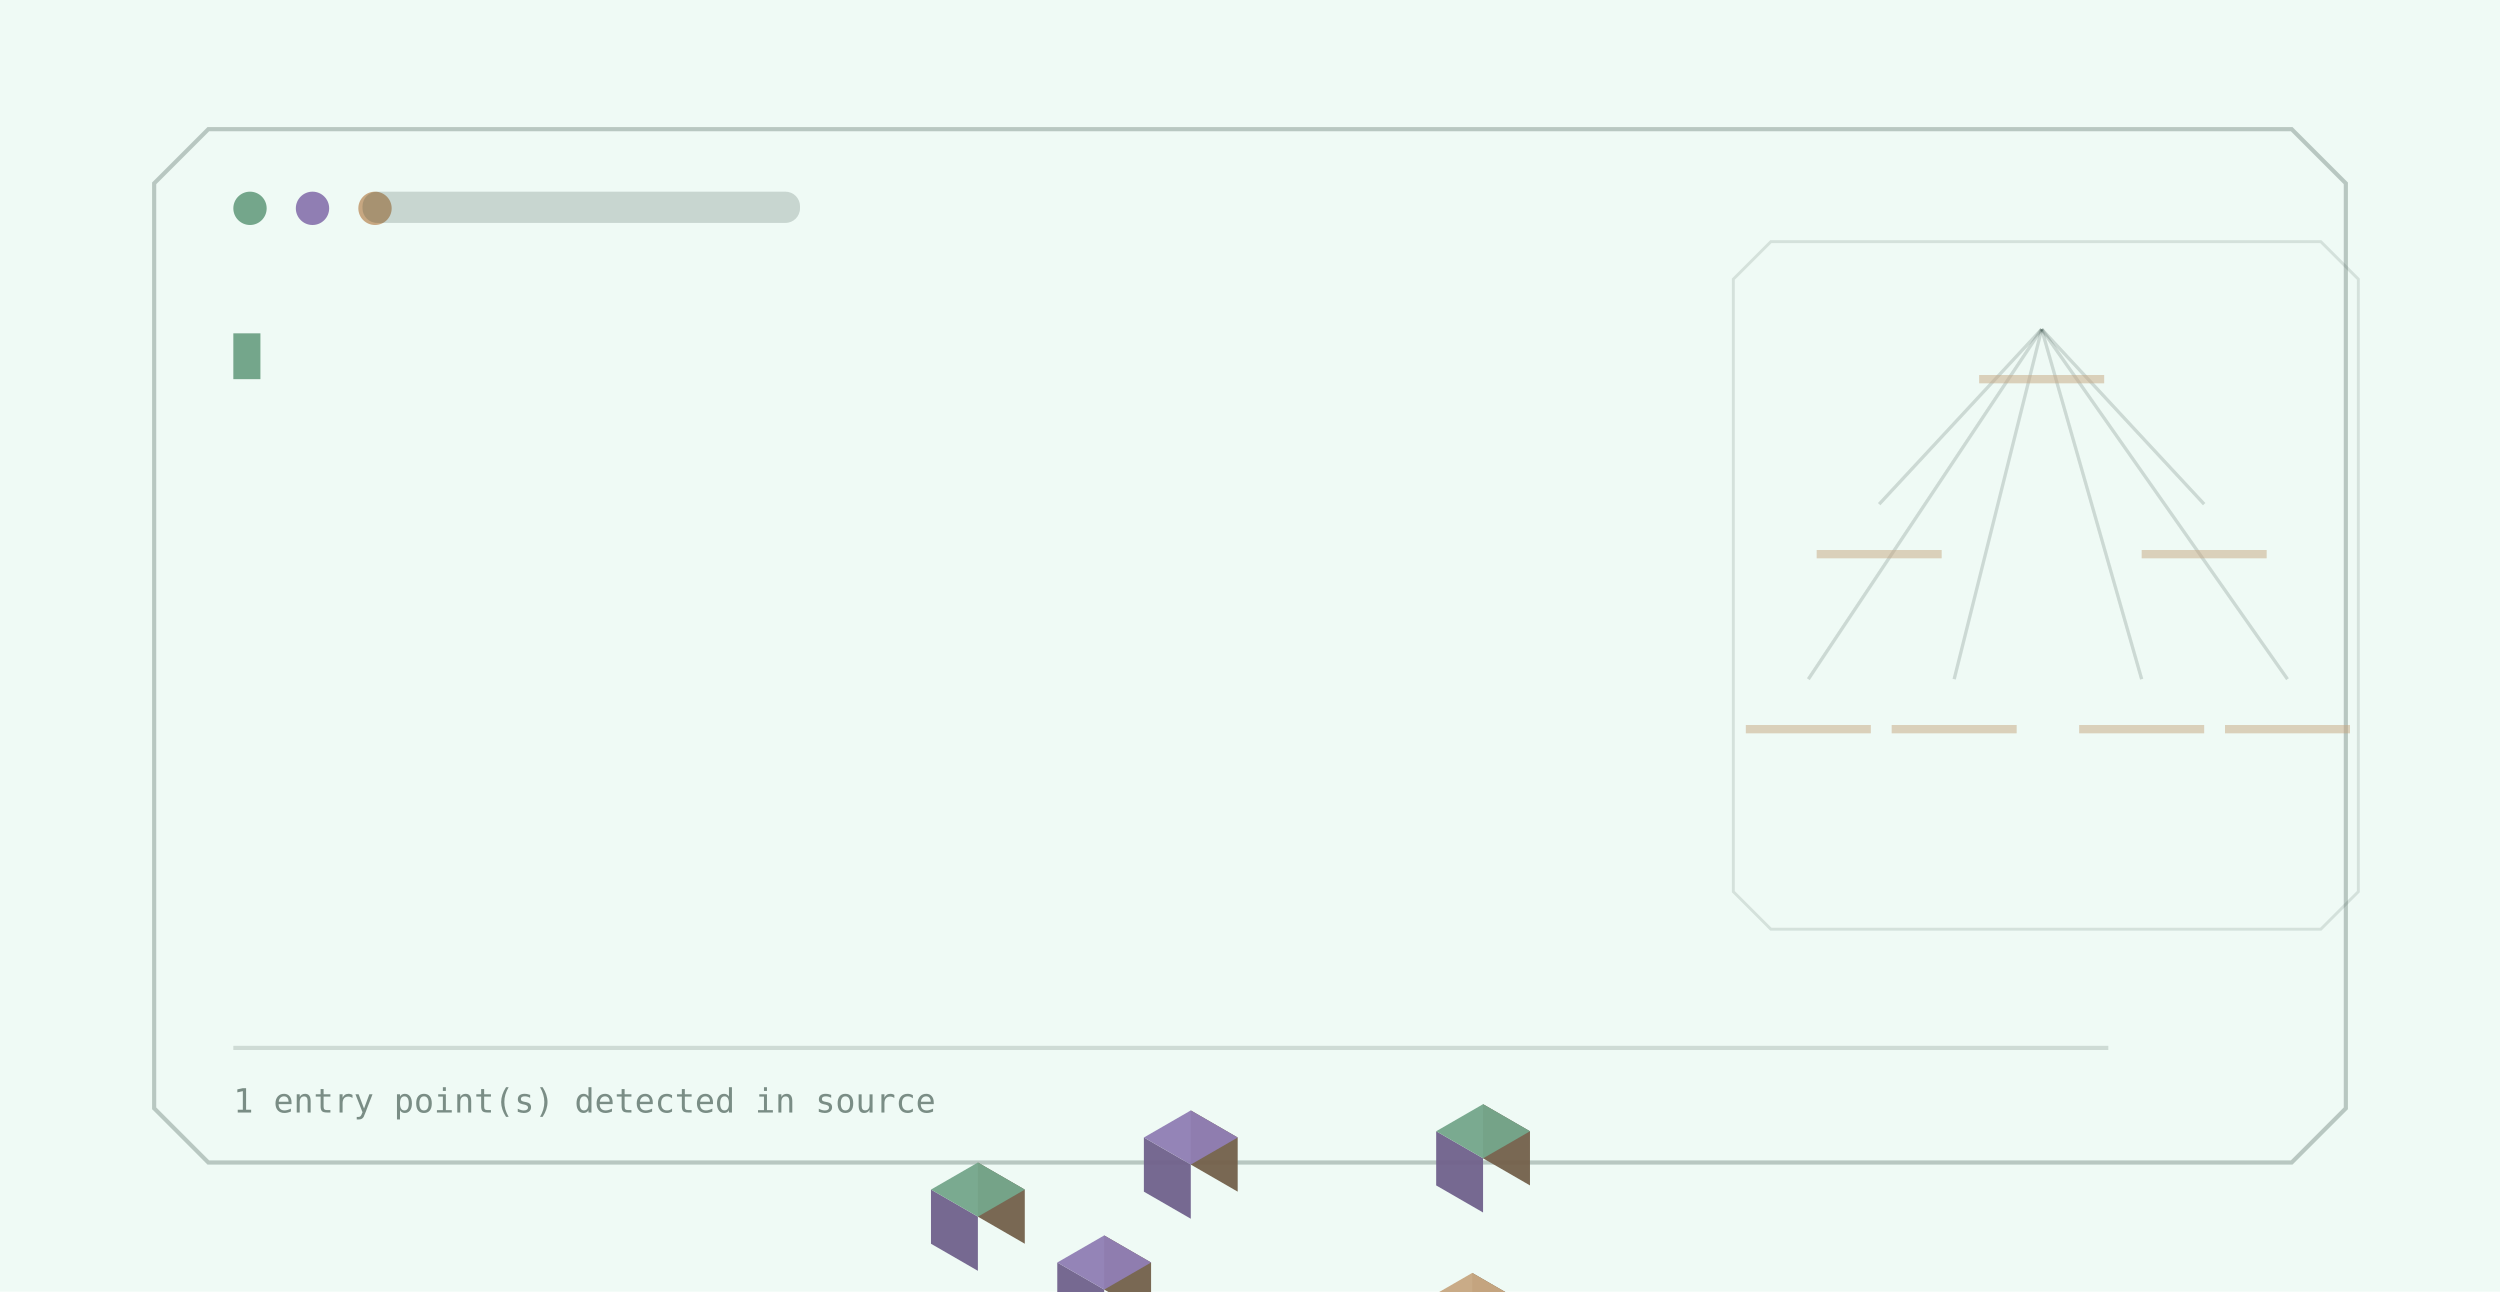
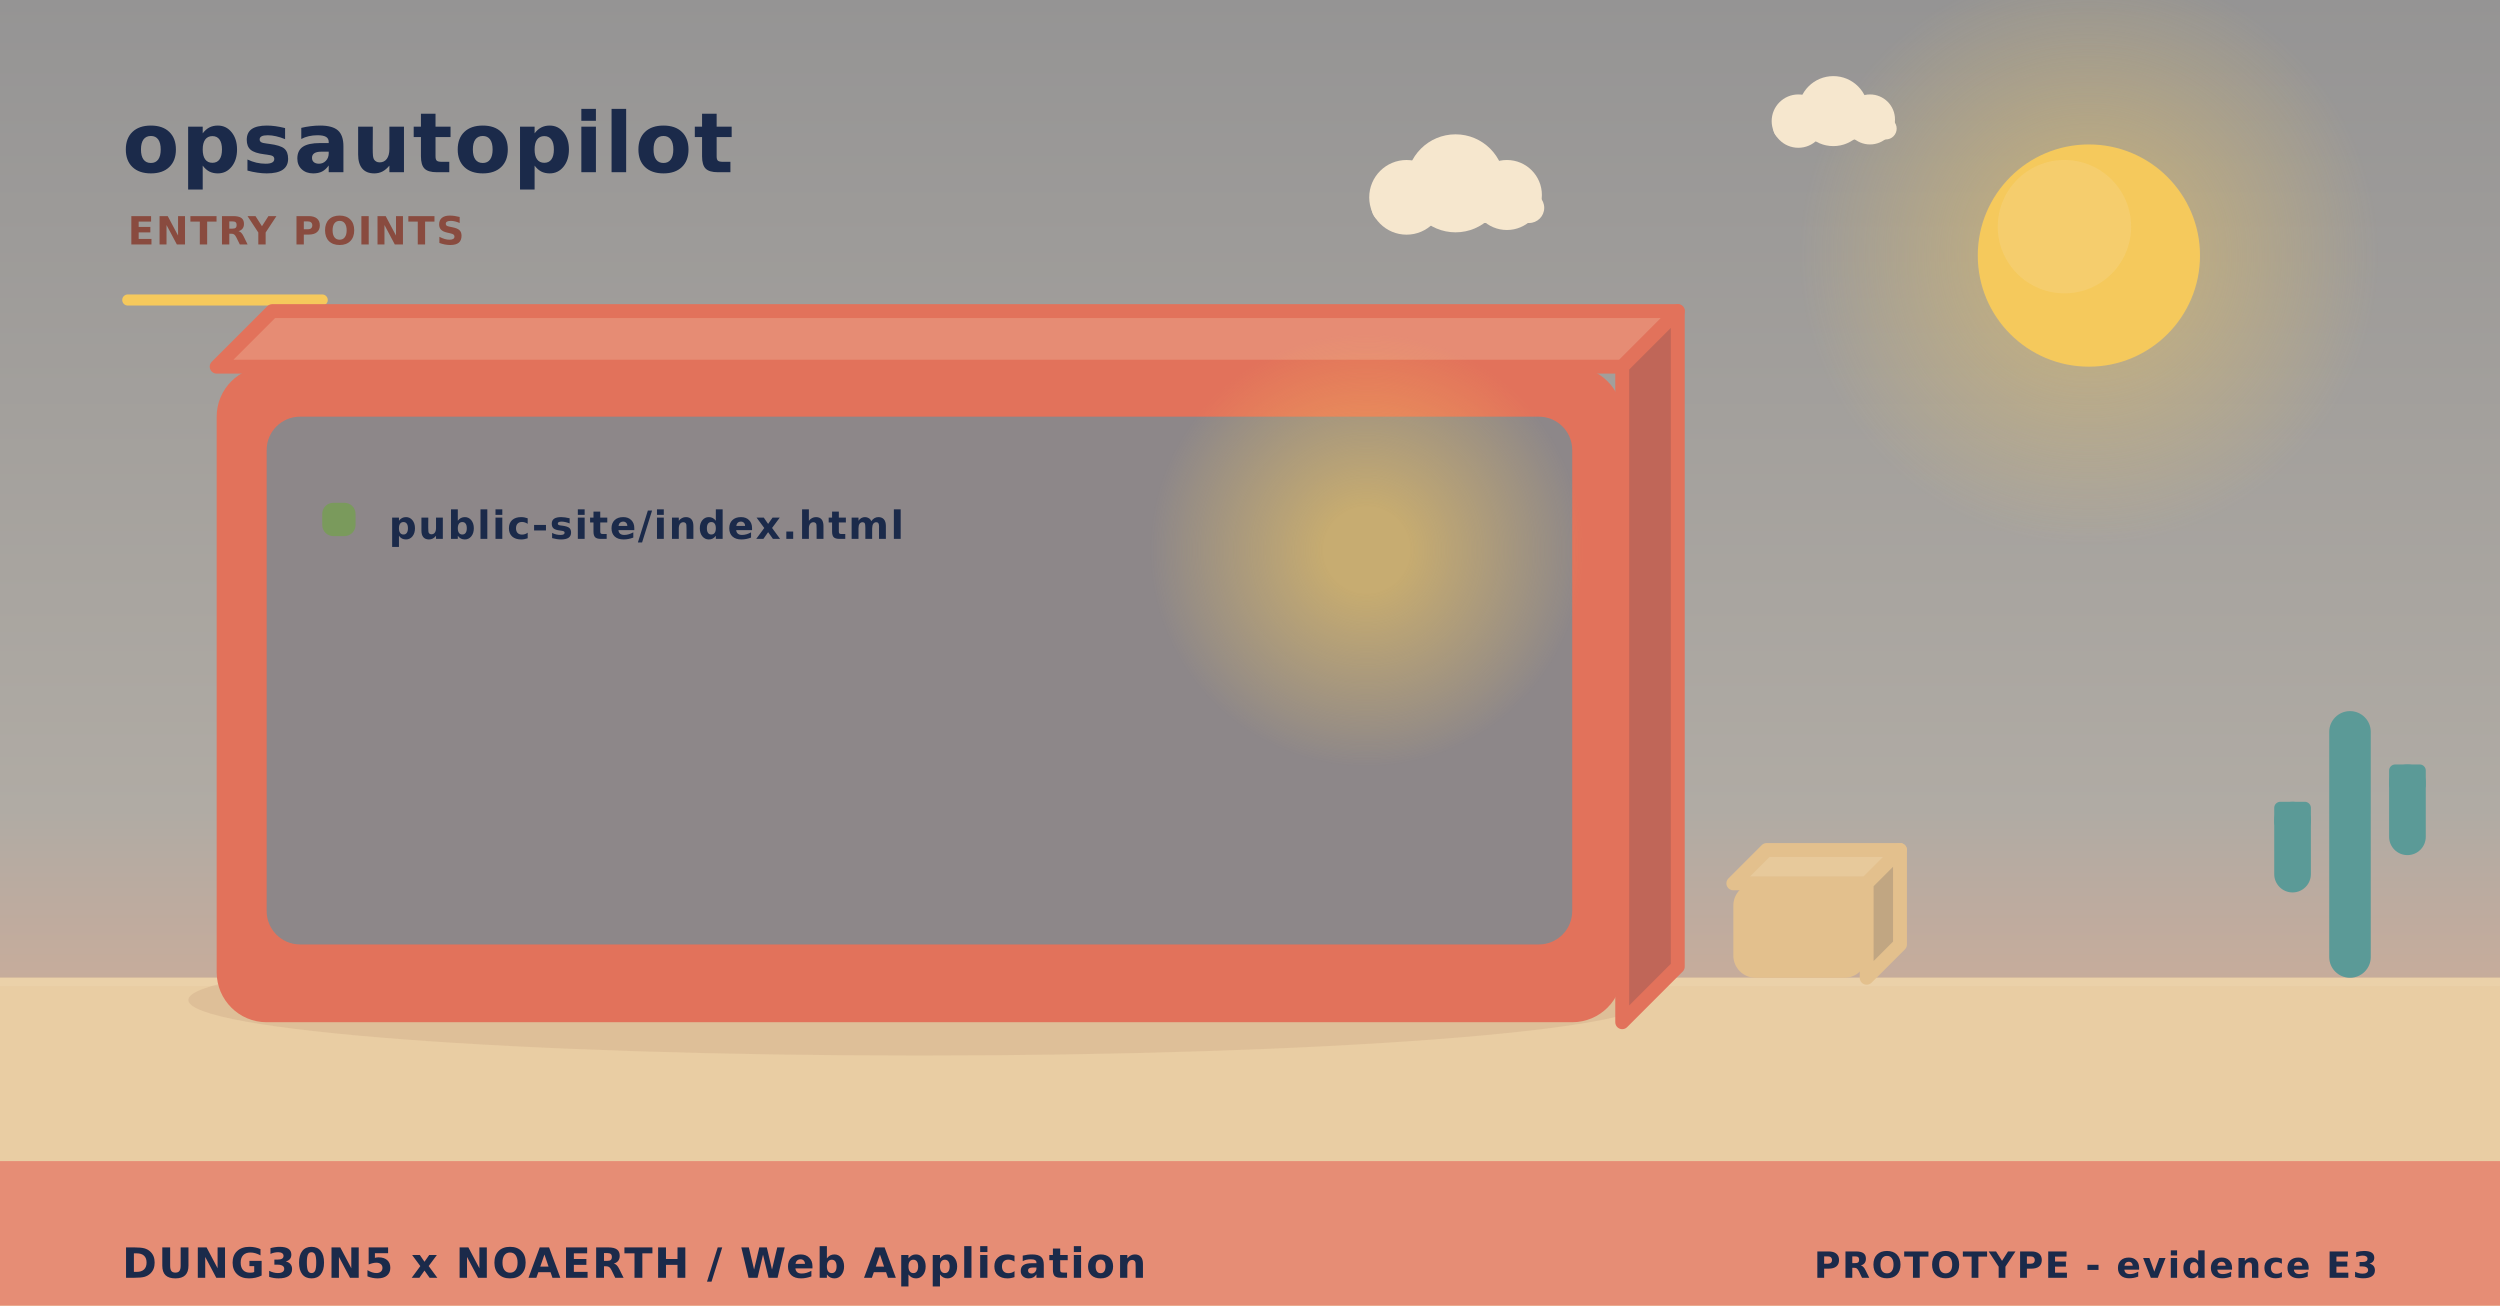
- <svg xmlns="http://www.w3.org/2000/svg" viewBox="0 0 1200 620" width="1200" height="620" role="img" aria-label="opsautopilot command surface">
-   <rect width="1200" height="620" fill="#effaf5" />
-   <defs>
-     <linearGradient id="gt" x1="0" y1="0" x2="1" y2="1">
-       <stop offset="0%" stop-color="#74a68b" />
-       <stop offset="100%" stop-color="#907eb3" />
-     </linearGradient>
-   </defs>
-   <path d="M100.00,62.00 H1100.00 L1126.00,88.00 V532.00 L1100.00,558.00 H100.00 L74.00,532.00 V88.00 Z" fill="none" stroke="rgba(26,52,43,0.300)" stroke-width="2.00" opacity="0.85" />
-   <circle cx="120.00" cy="100.00" r="8.00" fill="#74a68b" opacity="1.00" />
-   <circle cx="150.00" cy="100.00" r="8.00" fill="#907eb3" opacity="1.00" />
-   <circle cx="180.00" cy="100.00" r="8.00" fill="#c7a781" opacity="1.00" />
-   <rect x="174.00" y="92.00" width="210.00" height="15.00" rx="7.00" fill="rgba(26,52,43,0.180)" opacity="1.00" />
-   <text x="112" y="148" font-family="ui-monospace,SFMono-Regular,Menlo,monospace" font-size="21" fill="rgba(26,52,43,0.800)" opacity="0">public-site/index.html<animate attributeName="opacity" values="0;1;1;0" dur="1.5s" begin="0.0s" repeatCount="indefinite" />
-   </text>
-   <rect x="112" y="160" width="13" height="22" fill="#74a68b">
-     <animate attributeName="opacity" values="1;0;1" dur="1.05s" begin="0s" repeatCount="indefinite" />
-   </rect>
-   <path d="M850.00,116.00 H1114.00 L1132.00,134.00 V428.00 L1114.00,446.00 H850.00 L832.00,428.00 V134.00 Z" fill="none" stroke="rgba(26,52,43,0.180)" stroke-width="1.40" opacity="0.70" />
-   <line x1="980.00" y1="158.00" x2="902.00" y2="242.00" stroke="rgba(26,52,43,0.300)" stroke-width="1.60" opacity="0.55" />
-   <line x1="980.00" y1="158.00" x2="1058.00" y2="242.00" stroke="rgba(26,52,43,0.300)" stroke-width="1.60" opacity="0.55" />
-   <line x1="980.00" y1="158.00" x2="868.00" y2="326.00" stroke="rgba(26,52,43,0.300)" stroke-width="1.60" opacity="0.55" />
-   <line x1="980.00" y1="158.00" x2="938.00" y2="326.00" stroke="rgba(26,52,43,0.300)" stroke-width="1.60" opacity="0.55" />
-   <line x1="980.00" y1="158.00" x2="1028.00" y2="326.00" stroke="rgba(26,52,43,0.300)" stroke-width="1.60" opacity="0.55" />
-   <line x1="980.00" y1="158.00" x2="1098.00" y2="326.00" stroke="rgba(26,52,43,0.300)" stroke-width="1.60" opacity="0.55" />
-   <polygon points="711.87,556.00 734.39,569.00 734.39,543.00 711.87,530.00" fill="#73614b" opacity="0.95" />
-   <polygon points="689.36,569.00 711.87,582.00 711.87,556.00 689.36,543.00" fill="#70628c" opacity="0.95" />
-   <polygon points="711.87,530.00 734.39,543.00 711.87,556.00 689.36,543.00" fill="#74a68b" opacity="0.95" />
+ <svg xmlns="http://www.w3.org/2000/svg" width="900" height="470" viewBox="0 0 900 470" role="img" aria-label="opsautopilot - how it is operated">
+   <linearGradient id="skyt" x1="0" y1="0" x2="0" y2="1">
+     <stop offset="0" stop-color="#959494" />
+     <stop offset="0.62" stop-color="#b0aba4" />
+     <stop offset="1" stop-color="#f3ad8a" />
+   </linearGradient>
+   <rect width="900" height="470" fill="url(#skyt)" />
+   <radialGradient id="sunt">
+     <stop offset="0.35" stop-color="#f5c95c" stop-opacity="0.34" />
+     <stop offset="1" stop-color="#f5c95c" stop-opacity="0" />
+   </radialGradient>
+   <circle cx="752" cy="92" r="104" fill="url(#sunt)" />
+   <circle cx="752" cy="92" r="40" fill="#f5c95c" />
+   <circle cx="743.2" cy="81.6" r="24" fill="#f5d27e" opacity="0.5" />
  <g>
-     <rect x="950.00" y="180.00" width="60.00" height="4.00" rx="0.00" fill="rgba(199,167,129,0.500)" opacity="1.00" />
-     <animate attributeName="opacity" values="0.25;1.0;0.25" dur="9.0s" begin="0.0s" repeatCount="indefinite" />
+     <circle cx="524" cy="66" r="17.64" fill="#f6e7ce" />
+     <circle cx="506.36" cy="71.04" r="13.44" fill="#f6e7ce" />
+     <circle cx="542.48" cy="70.2" r="12.6" fill="#f6e7ce" />
+     <rect x="493.76" y="69.36" width="62.16" height="10.92" rx="5.46" fill="#f6e7ce" />
+     <animateTransform attributeName="transform" type="translate" values="0 0;24 0;0 0" dur="36s" begin="0s" repeatCount="indefinite" />
  </g>
-   <polygon points="571.58,559.00 594.09,572.00 594.09,546.00 571.58,533.00" fill="#73614b" opacity="0.95" />
-   <polygon points="549.06,572.00 571.58,585.00 571.58,559.00 549.06,546.00" fill="#70628c" opacity="0.95" />
-   <polygon points="571.58,533.00 594.09,546.00 571.58,559.00 549.06,546.00" fill="#907eb3" opacity="0.95" />
  <g>
-     <rect x="872.00" y="264.00" width="60.00" height="4.00" rx="0.00" fill="rgba(199,167,129,0.500)" opacity="1.00" />
-     <animate attributeName="opacity" values="0.25;1.0;0.25" dur="9.0s" begin="0.4s" repeatCount="indefinite" />
+     <circle cx="660" cy="40" r="12.6" fill="#f6e7ce" />
+     <circle cx="647.4" cy="43.6" r="9.6" fill="#f6e7ce" />
+     <circle cx="673.2" cy="43" r="9" fill="#f6e7ce" />
+     <rect x="638.4" y="42.4" width="44.4" height="7.8" rx="3.9" fill="#f6e7ce" />
+     <animateTransform attributeName="transform" type="translate" values="0 0;-18 0;0 0" dur="46s" begin="3s" repeatCount="indefinite" />
  </g>
-   <polygon points="706.68,637.00 729.19,650.00 729.19,624.00 706.68,611.00" fill="#73614b" opacity="0.95" />
-   <polygon points="684.16,650.00 706.68,663.00 706.68,637.00 684.16,624.00" fill="#70628c" opacity="0.95" />
-   <polygon points="706.68,611.00 729.19,624.00 706.68,637.00 684.16,624.00" fill="#c7a781" opacity="0.95" />
+   <rect x="0" y="352" width="900" height="118" fill="#e9cda3" />
+   <rect x="0" y="352" width="900" height="3" fill="#ebd1a9" />
+   <text x="44" y="62" font-family="Verdana,DejaVu Sans,sans-serif" font-size="30" font-weight="700" letter-spacing="0.6" fill="#1b2a4a" text-anchor="start">opsautopilot</text>
+   <text x="46" y="88" font-family="Verdana,DejaVu Sans,sans-serif" font-size="14" font-weight="700" letter-spacing="0.6" fill="#894b3f" text-anchor="start">ENTRY POINTS</text>
+   <rect x="44" y="106" width="74" height="4" rx="2" fill="#f5c95c" />
+   <ellipse cx="331" cy="360" rx="263.2" ry="20" fill="rgba(138,90,68,0.11)" />
+   <path d="M78,132 L584,132 L604,112 L98,112 Z" fill="#e68c74" stroke="#e2725b" stroke-width="5" stroke-linejoin="round" />
+   <path d="M584,132 L604,112 L604,348 L584,368 Z" fill="#c06658" stroke="#e2725b" stroke-width="5" stroke-linejoin="round" />
+   <rect x="78" y="132" width="506" height="236" rx="18" fill="#e2725b" />
+   <rect x="96" y="150" width="470" height="190" rx="12" fill="#88888c" opacity="0.94" />
+   <radialGradient id="lamp73998">
+     <stop offset="0.2" stop-color="#f5c95c" stop-opacity="0.55" />
+     <stop offset="1" stop-color="#f5c95c" stop-opacity="0" />
+   </radialGradient>
+   <circle cx="492" cy="198" r="78" fill="url(#lamp73998)" />
+   <rect x="116" y="181" width="12" height="12" rx="4" fill="#7a9a5c" />
  <g>
-     <rect x="1028.00" y="264.00" width="60.00" height="4.00" rx="0.00" fill="rgba(199,167,129,0.500)" opacity="1.00" />
-     <animate attributeName="opacity" values="0.25;1.0;0.25" dur="9.0s" begin="0.8s" repeatCount="indefinite" />
+     <text x="140" y="194" font-family="Verdana,DejaVu Sans,sans-serif" font-size="14" font-weight="700" letter-spacing="0.6" fill="#1b2a4a" text-anchor="start">public-site/index.html</text>
+     <animateTransform attributeName="transform" type="translate" values="0 10;0 0" dur="0.7s" begin="0.4s" fill="freeze" />
  </g>
-   <polygon points="469.39,584.00 491.90,597.00 491.90,571.00 469.39,558.00" fill="#73614b" opacity="0.95" />
-   <polygon points="446.87,597.00 469.39,610.00 469.39,584.00 446.87,571.00" fill="#70628c" opacity="0.95" />
-   <polygon points="469.39,558.00 491.90,571.00 469.39,584.00 446.87,571.00" fill="#74a68b" opacity="0.95" />
-   <g>
-     <rect x="838.00" y="348.00" width="60.00" height="4.00" rx="0.00" fill="rgba(199,167,129,0.500)" opacity="1.00" />
-     <animate attributeName="opacity" values="0.25;1.0;0.25" dur="9.0s" begin="1.2s" repeatCount="indefinite" />
-   </g>
-   <polygon points="530.01,619.00 552.52,632.00 552.52,606.00 530.01,593.00" fill="#73614b" opacity="0.95" />
-   <polygon points="507.49,632.00 530.01,645.00 530.01,619.00 507.49,606.00" fill="#70628c" opacity="0.95" />
-   <polygon points="530.01,593.00 552.52,606.00 530.01,619.00 507.49,606.00" fill="#907eb3" opacity="0.95" />
-   <g>
-     <rect x="908.00" y="348.00" width="60.00" height="4.00" rx="0.00" fill="rgba(199,167,129,0.500)" opacity="1.00" />
-     <animate attributeName="opacity" values="0.25;1.0;0.25" dur="9.0s" begin="1.6s" repeatCount="indefinite" />
-   </g>
-   <polygon points="607.95,664.00 630.47,677.00 630.47,651.00 607.95,638.00" fill="#73614b" opacity="0.95" />
-   <polygon points="585.43,677.00 607.95,690.00 607.95,664.00 585.43,651.00" fill="#70628c" opacity="0.95" />
-   <polygon points="607.95,638.00 630.47,651.00 607.95,664.00 585.43,651.00" fill="#c7a781" opacity="0.95" />
-   <g>
-     <rect x="998.00" y="348.00" width="60.00" height="4.00" rx="0.00" fill="rgba(199,167,129,0.500)" opacity="1.00" />
-     <animate attributeName="opacity" values="0.25;1.0;0.25" dur="9.0s" begin="2.0s" repeatCount="indefinite" />
-   </g>
-   <polygon points="668.57,699.00 691.09,712.00 691.09,686.00 668.57,673.00" fill="#73614b" opacity="0.95" />
-   <polygon points="646.05,712.00 668.57,725.00 668.57,699.00 646.05,686.00" fill="#70628c" opacity="0.95" />
-   <polygon points="668.57,673.00 691.09,686.00 668.57,699.00 646.05,686.00" fill="#74a68b" opacity="0.95" />
-   <g>
-     <rect x="1068.00" y="348.00" width="60.00" height="4.00" rx="0.00" fill="rgba(199,167,129,0.500)" opacity="1.00" />
-     <animate attributeName="opacity" values="0.25;1.0;0.25" dur="9.0s" begin="2.4s" repeatCount="indefinite" />
-   </g>
-   <rect x="112.00" y="502.00" width="900.00" height="2.00" rx="0.00" fill="rgba(26,52,43,0.160)" opacity="1.00" />
-   <text x="112" y="534" font-family="ui-monospace,Menlo,monospace" font-size="16" fill="rgba(26,52,43,0.550)">1 entry point(s) detected in source</text>
+   <path d="M624,318 L672,318 L684,306 L636,306 Z" fill="#e7c99b" stroke="#e3c08d" stroke-width="5" stroke-linejoin="round" />
+   <path d="M672,318 L684,306 L684,340 L672,352 Z" fill="#c1a682" stroke="#e3c08d" stroke-width="5" stroke-linejoin="round" />
+   <rect x="624" y="318" width="48" height="34" rx="8" fill="#e3c08d" />
+   <rect x="838.52" y="256" width="14.96" height="96" rx="7.48" fill="#5b9a97" />
+   <rect x="818.72" y="288.64" width="13.2" height="32.64" rx="6.6" fill="#5b9a97" />
+   <rect x="818.72" y="288.64" width="13.2" height="9.6" rx="2.2" fill="#5b9a97" />
+   <rect x="860.08" y="275.2" width="13.2" height="32.64" rx="6.6" fill="#5b9a97" />
+   <rect x="860.08" y="275.2" width="13.2" height="9.6" rx="2.2" fill="#5b9a97" />
+   <rect x="0" y="418" width="900" height="52" rx="0" fill="#e68972" opacity="0.94" />
+   <text x="44" y="460" font-family="Verdana,DejaVu Sans,sans-serif" font-size="15" font-weight="700" letter-spacing="0.6" fill="#1b2a4a" text-anchor="start">DUNG30N5 x NOAERTH  /  Web Application</text>
+   <text x="856" y="460" font-family="Verdana,DejaVu Sans,sans-serif" font-size="13" font-weight="700" letter-spacing="0.6" fill="#1b2a4a" text-anchor="end">PROTOTYPE  -  evidence E3</text>
</svg>
